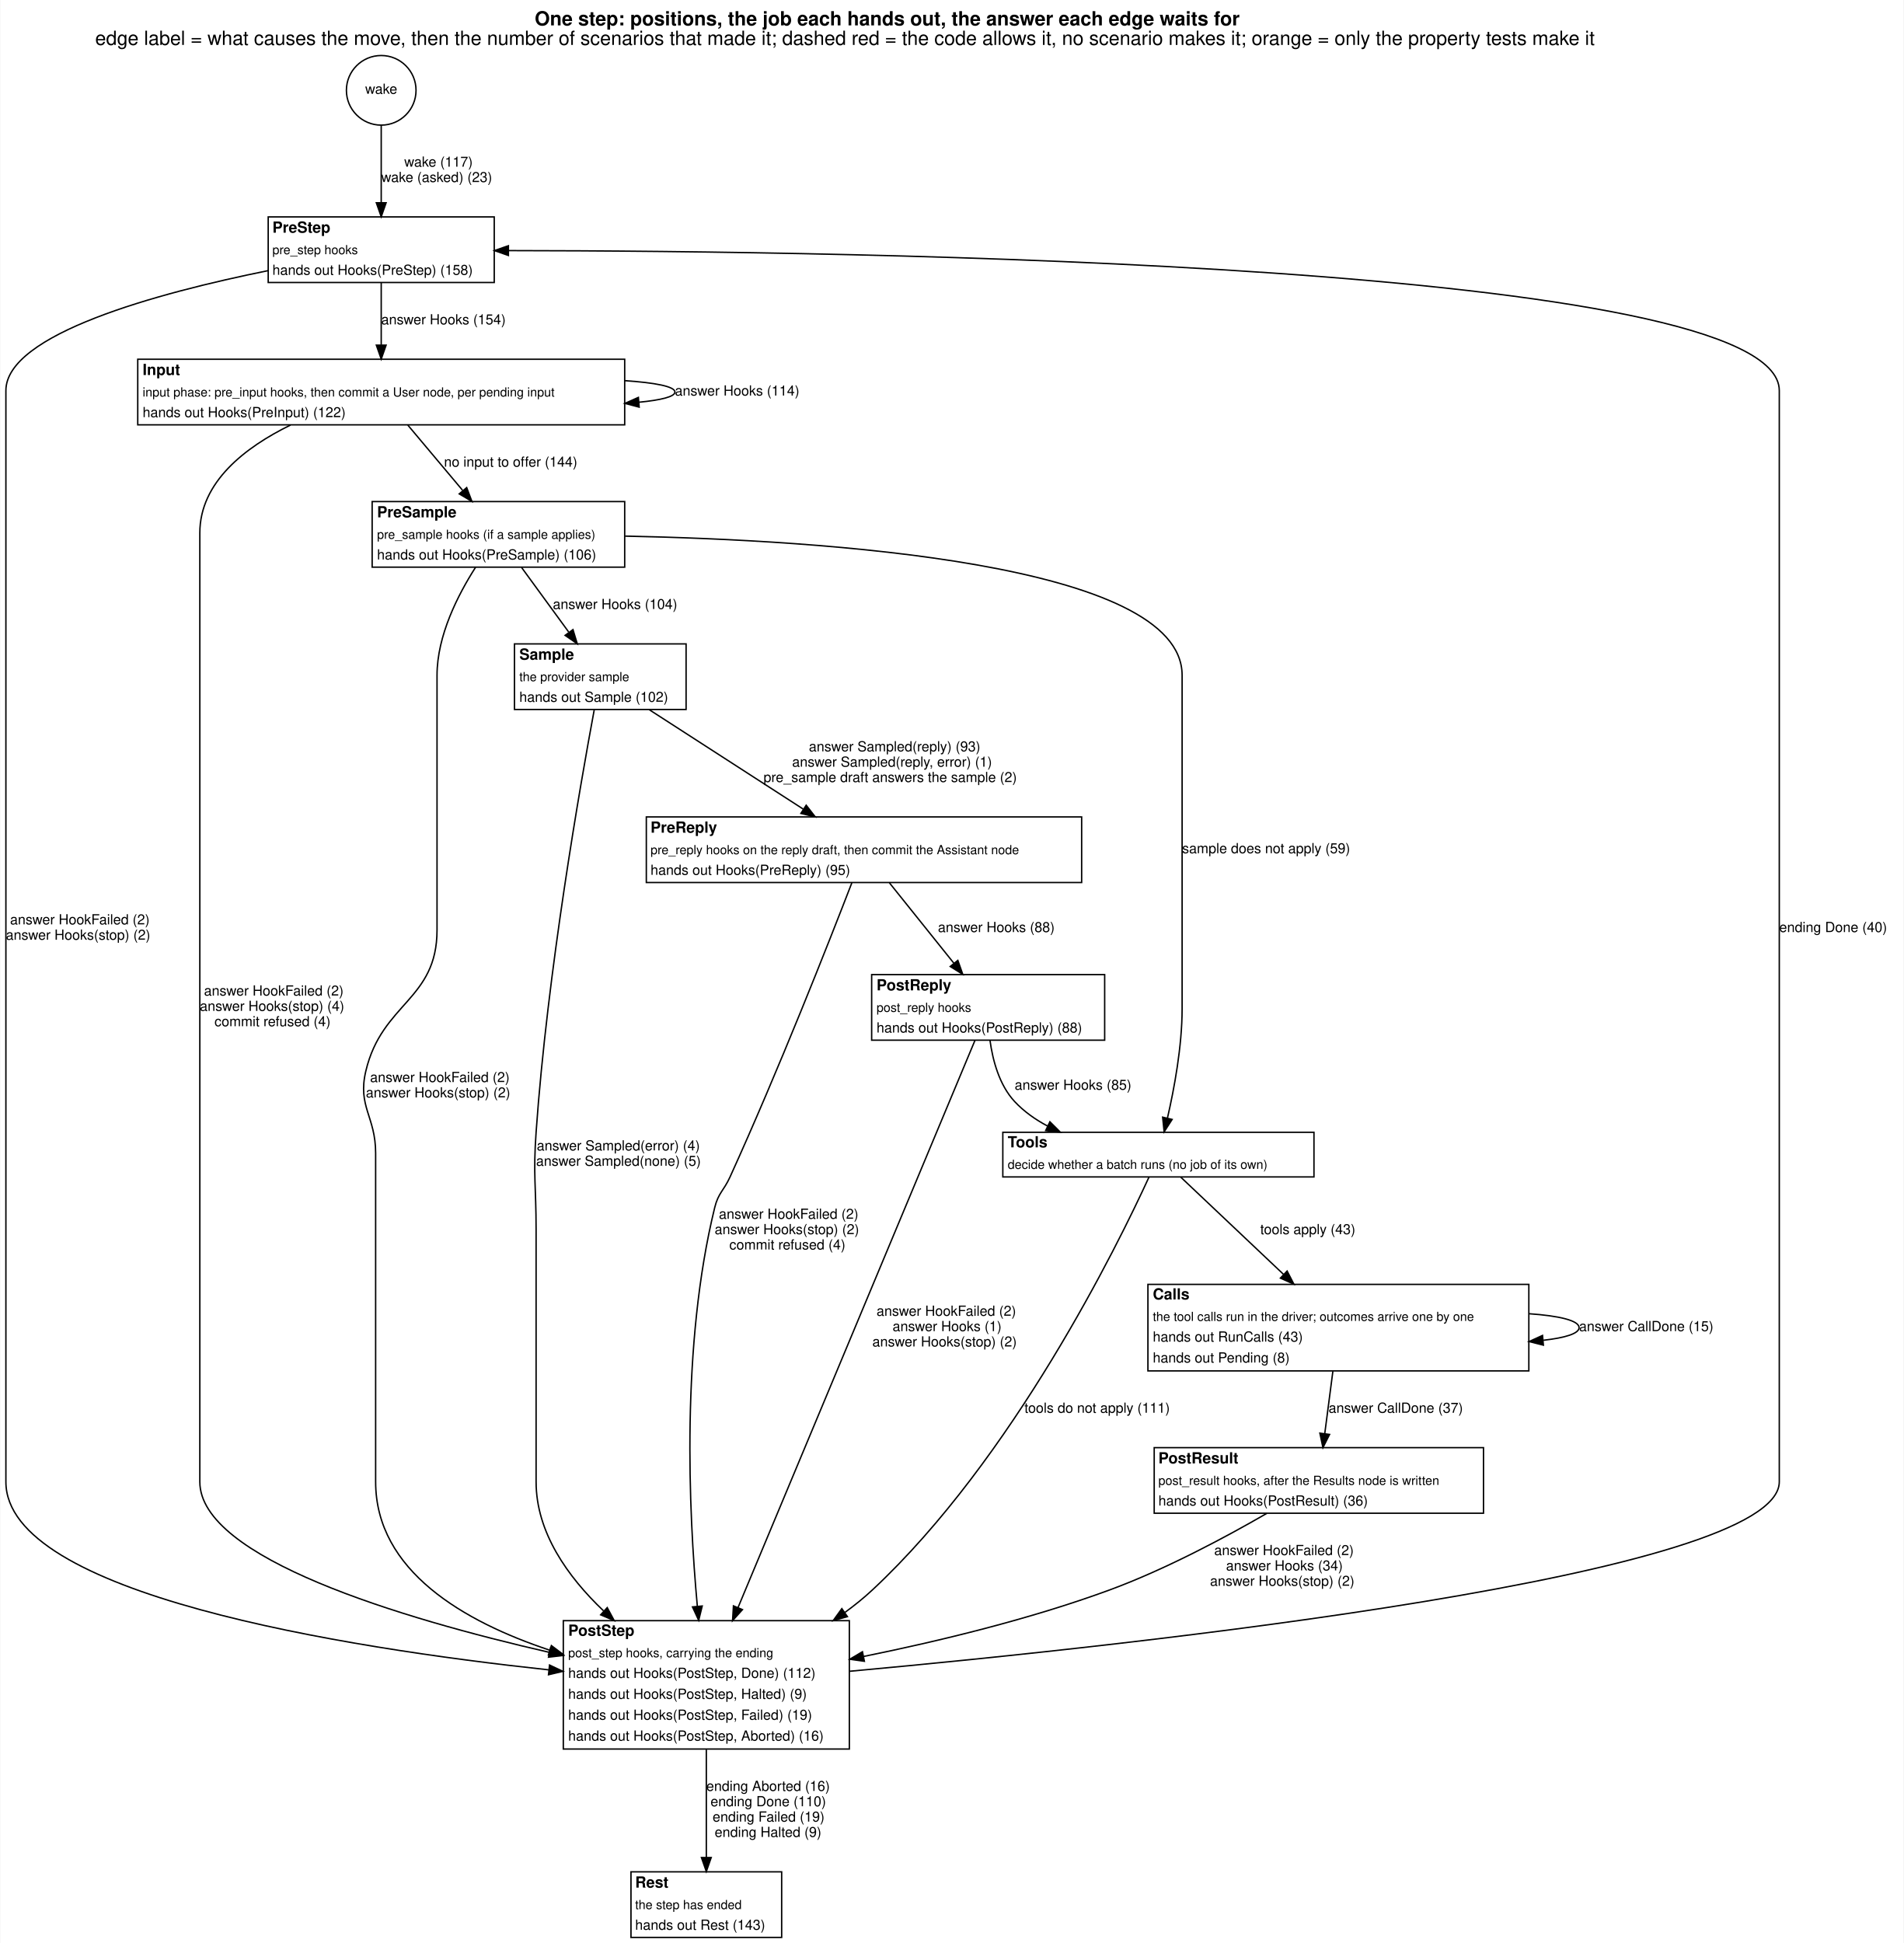
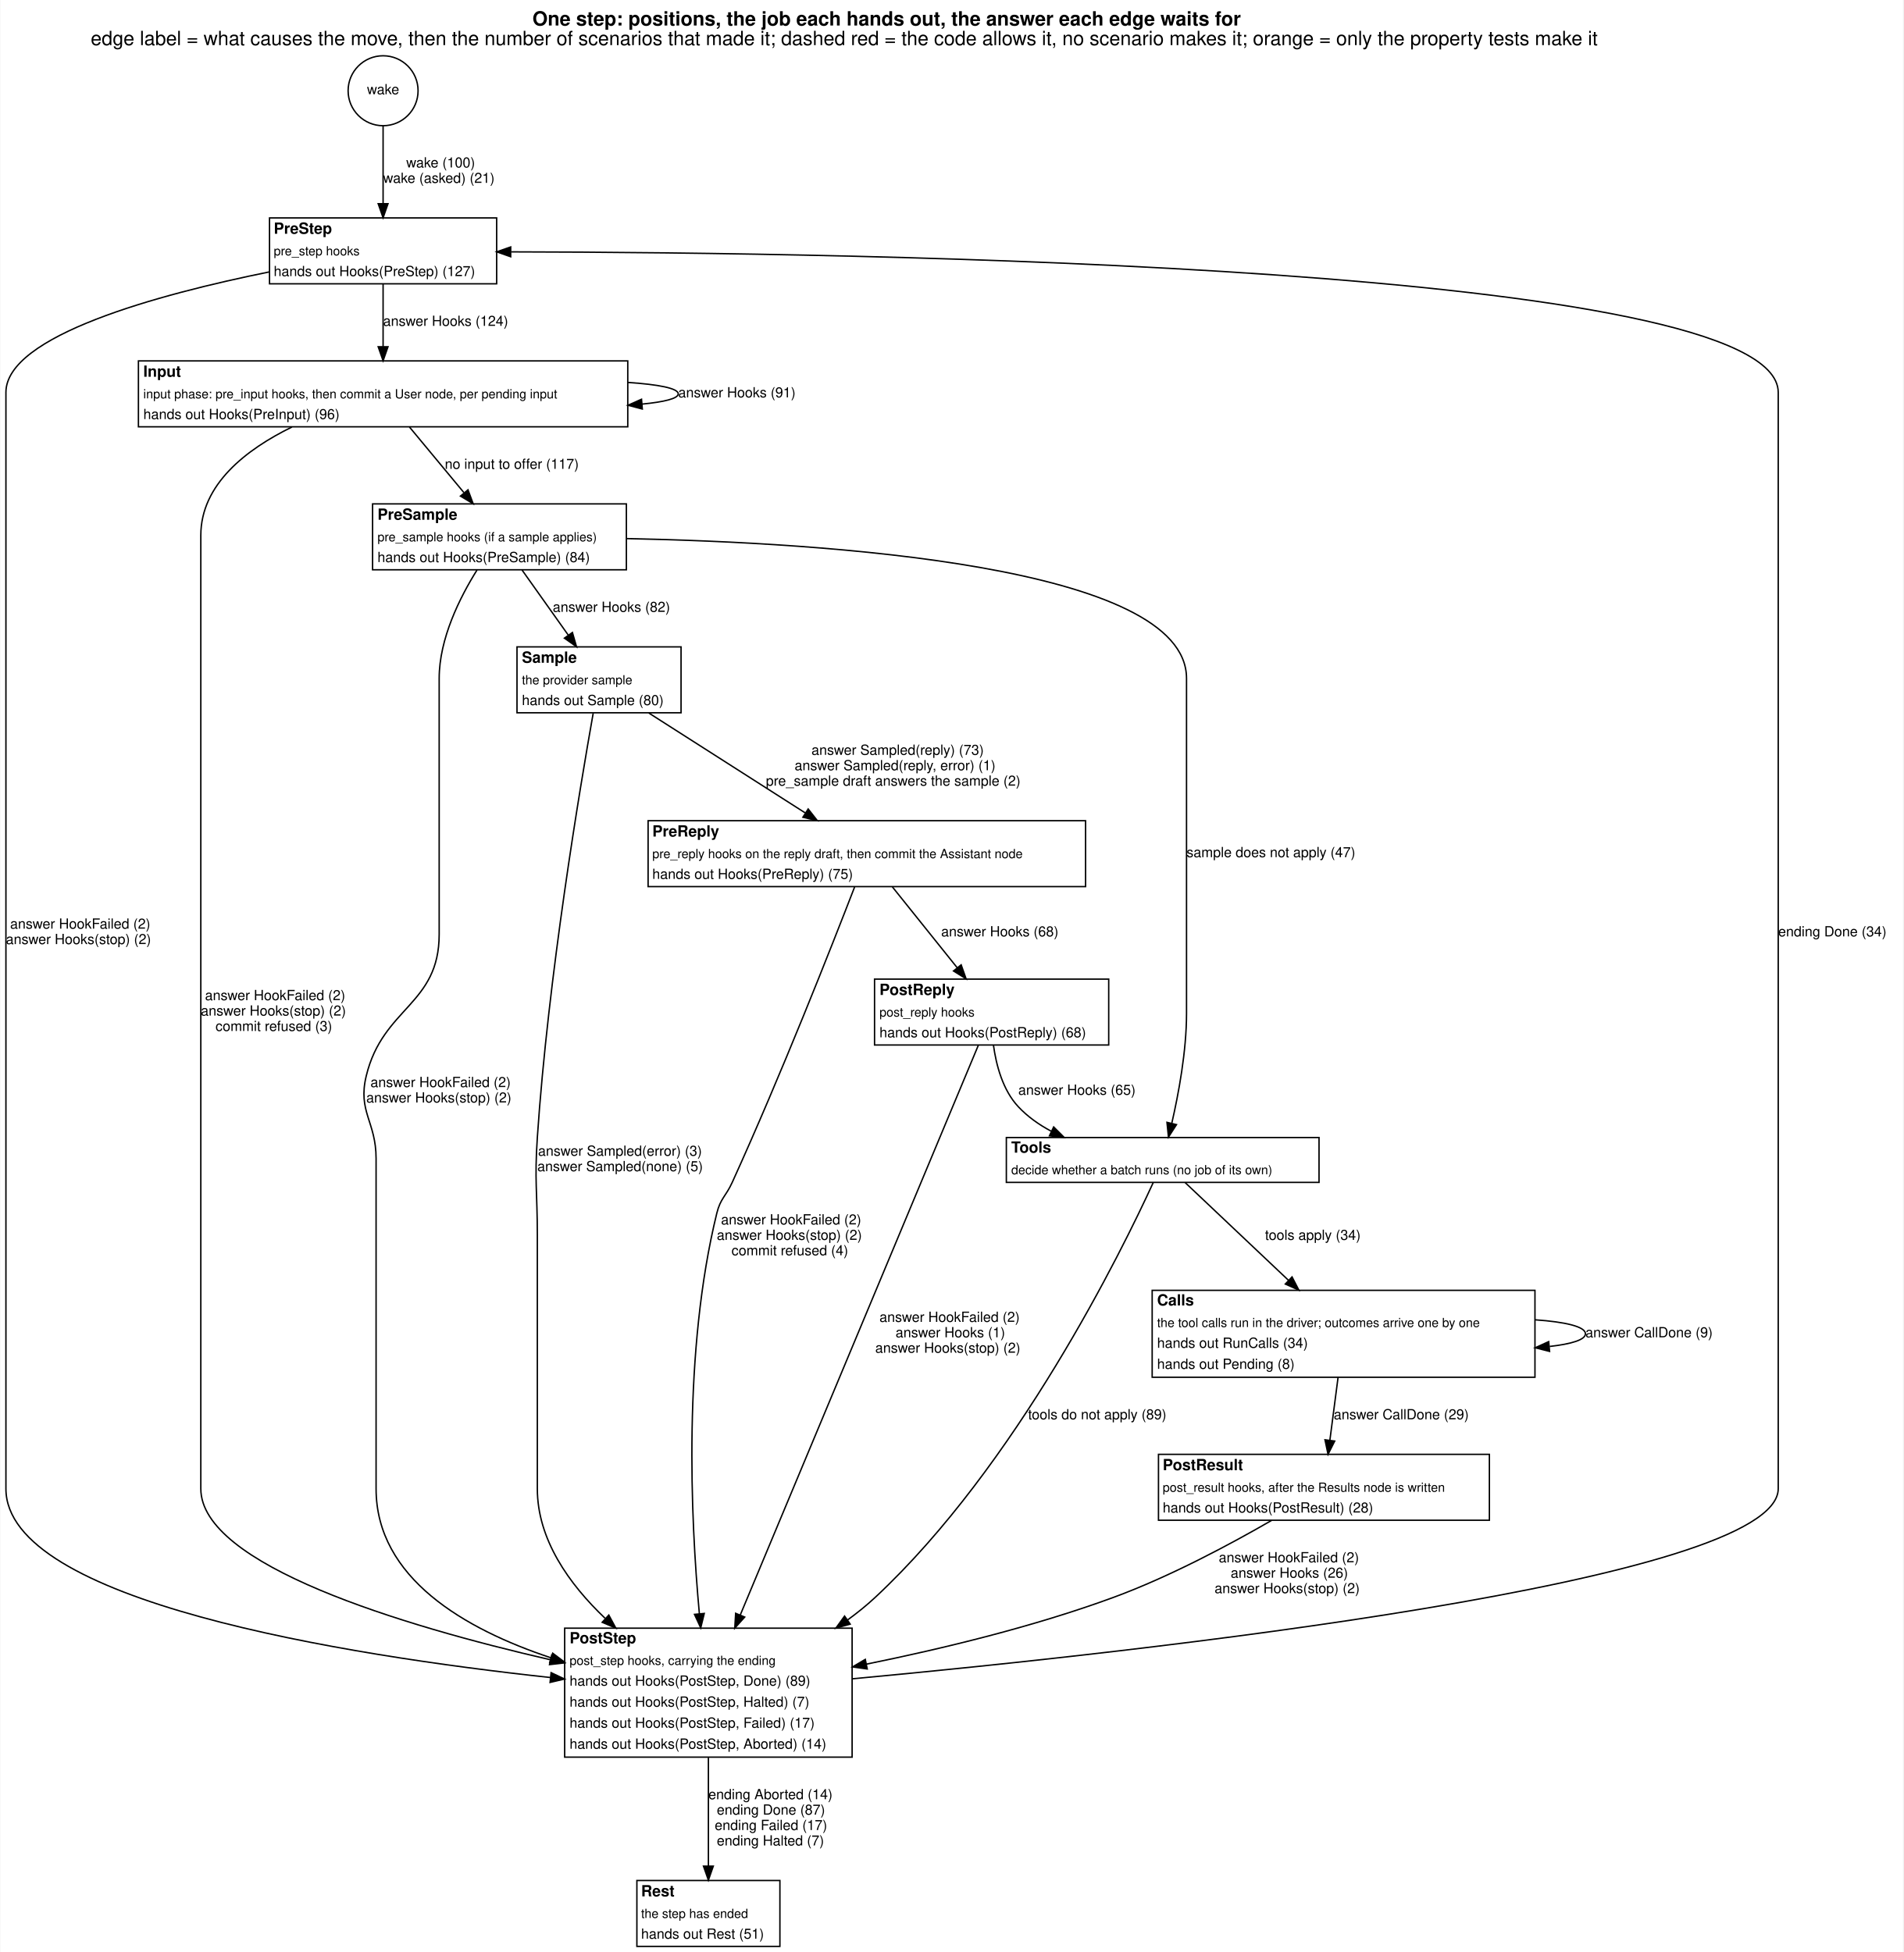
- <svg xmlns="http://www.w3.org/2000/svg" width="1364pt" height="1392pt" viewBox="0.00 0.00 1364.00 1392.45">
+ <svg xmlns="http://www.w3.org/2000/svg" width="1357pt" height="1392pt" viewBox="0.00 0.00 1357.00 1392.45">
  <g id="graph0" class="graph" transform="scale(1 1) rotate(0) translate(4 1388.45)">
-     <polygon fill="white" stroke="transparent" points="-4,4 -4,-1388.45 1360,-1388.45 1360,4 -4,4" />
-     <text text-anchor="start" x="379" y="-1370.25" font-family="Helvetica,sans-Serif" font-weight="bold" font-size="14.00">One step: positions, the job each hands out, the answer each edge waits for</text>
-     <text text-anchor="start" x="64" y="-1356.25" font-family="Helvetica,sans-Serif" font-size="14.00">edge label = what causes the move, then the number of scenarios that made it; dashed red = the code allows it, no scenario makes it; orange = only the property tests make it</text>
+     <polygon fill="white" stroke="transparent" points="-4,4 -4,-1388.45 1353,-1388.45 1353,4 -4,4" />
+     <text text-anchor="start" x="375.5" y="-1370.25" font-family="Helvetica,sans-Serif" font-weight="bold" font-size="14.00">One step: positions, the job each hands out, the answer each edge waits for</text>
+     <text text-anchor="start" x="60.5" y="-1356.25" font-family="Helvetica,sans-Serif" font-size="14.00">edge label = what causes the move, then the number of scenarios that made it; dashed red = the code allows it, no scenario makes it; orange = only the property tests make it</text>
    <g id="node1" class="node">
      <ellipse fill="none" stroke="black" cx="269" cy="-1323.72" rx="24.95" ry="24.95" />
      <text text-anchor="middle" x="269" y="-1321.22" font-family="Helvetica,sans-Serif" font-size="10.00">wake</text>
    </g>
    <g id="node2" class="node">
      <polygon fill="white" stroke="transparent" points="188,-1186 188,-1233 350,-1233 350,-1186 188,-1186" />
      <text text-anchor="start" x="191" y="-1221.7" font-family="Helvetica,sans-Serif" font-weight="bold" font-size="11.00">PreStep</text>
      <text text-anchor="start" x="191" y="-1206.3" font-family="Helvetica,sans-Serif" font-size="9.00">pre_step hooks</text>
-       <text text-anchor="start" x="191" y="-1191.5" font-family="Helvetica,sans-Serif" font-size="10.00">hands out Hooks(PreStep) (158)</text>
+       <text text-anchor="start" x="191" y="-1191.5" font-family="Helvetica,sans-Serif" font-size="10.00">hands out Hooks(PreStep) (127)</text>
      <polygon fill="none" stroke="black" points="188,-1186 188,-1233 350,-1233 350,-1186 188,-1186" />
    </g>
    <g id="edge1" class="edge">
      <path fill="none" stroke="black" d="M269,-1298.92C269,-1282.76 269,-1261.16 269,-1243.36" />
      <polygon fill="black" stroke="black" points="272.5,-1243.12 269,-1233.12 265.5,-1243.12 272.5,-1243.12" />
-       <text text-anchor="start" x="285.5" y="-1269" font-family="Helvetica,sans-Serif" font-size="10.00">wake (117)</text>
-       <text text-anchor="start" x="269" y="-1258" font-family="Helvetica,sans-Serif" font-size="10.00">wake (asked) (23)</text>
+       <text text-anchor="start" x="285.5" y="-1269" font-family="Helvetica,sans-Serif" font-size="10.00">wake (100)</text>
+       <text text-anchor="start" x="269" y="-1258" font-family="Helvetica,sans-Serif" font-size="10.00">wake (asked) (21)</text>
    </g>
    <g id="node3" class="node">
      <polygon fill="white" stroke="transparent" points="94.5,-1084 94.5,-1131 443.5,-1131 443.5,-1084 94.5,-1084" />
      <text text-anchor="start" x="98" y="-1119.7" font-family="Helvetica,sans-Serif" font-weight="bold" font-size="11.00">Input</text>
      <text text-anchor="start" x="98" y="-1104.3" font-family="Helvetica,sans-Serif" font-size="9.00">input phase: pre_input hooks, then commit a User node, per pending input</text>
-       <text text-anchor="start" x="98" y="-1089.5" font-family="Helvetica,sans-Serif" font-size="10.00">hands out Hooks(PreInput) (122)</text>
+       <text text-anchor="start" x="98" y="-1089.5" font-family="Helvetica,sans-Serif" font-size="10.00">hands out Hooks(PreInput) (96)</text>
      <polygon fill="none" stroke="black" points="94.5,-1084 94.5,-1131 443.5,-1131 443.5,-1084 94.5,-1084" />
    </g>
    <g id="edge17" class="edge">
      <path fill="none" stroke="black" d="M269,-1185.81C269,-1172.64 269,-1155.82 269,-1141.24" />
      <polygon fill="black" stroke="black" points="272.5,-1141.1 269,-1131.1 265.5,-1141.1 272.5,-1141.1" />
-       <text text-anchor="start" x="269" y="-1156" font-family="Helvetica,sans-Serif" font-size="10.00">answer Hooks (154)</text>
+       <text text-anchor="start" x="269" y="-1156" font-family="Helvetica,sans-Serif" font-size="10.00">answer Hooks (124)</text>
    </g>
    <g id="node11" class="node">
-       <polygon fill="white" stroke="transparent" points="399.5,-135 399.5,-227 604.5,-227 604.5,-135 399.5,-135" />
-       <text text-anchor="start" x="403" y="-216.2" font-family="Helvetica,sans-Serif" font-weight="bold" font-size="11.00">PostStep</text>
-       <text text-anchor="start" x="403" y="-200.8" font-family="Helvetica,sans-Serif" font-size="9.00">post_step hooks, carrying the ending</text>
-       <text text-anchor="start" x="403" y="-186" font-family="Helvetica,sans-Serif" font-size="10.00">hands out Hooks(PostStep, Done) (112)</text>
-       <text text-anchor="start" x="403" y="-171" font-family="Helvetica,sans-Serif" font-size="10.00">hands out Hooks(PostStep, Halted) (9)</text>
-       <text text-anchor="start" x="403" y="-156" font-family="Helvetica,sans-Serif" font-size="10.00">hands out Hooks(PostStep, Failed) (19)</text>
-       <text text-anchor="start" x="403" y="-141" font-family="Helvetica,sans-Serif" font-size="10.00">hands out Hooks(PostStep, Aborted) (16)</text>
-       <polygon fill="none" stroke="black" points="399.5,-135 399.5,-227 604.5,-227 604.5,-135 399.5,-135" />
+       <polygon fill="white" stroke="transparent" points="398.5,-135 398.5,-227 603.5,-227 603.5,-135 398.5,-135" />
+       <text text-anchor="start" x="402" y="-216.2" font-family="Helvetica,sans-Serif" font-weight="bold" font-size="11.00">PostStep</text>
+       <text text-anchor="start" x="402" y="-200.8" font-family="Helvetica,sans-Serif" font-size="9.00">post_step hooks, carrying the ending</text>
+       <text text-anchor="start" x="402" y="-186" font-family="Helvetica,sans-Serif" font-size="10.00">hands out Hooks(PostStep, Done) (89)</text>
+       <text text-anchor="start" x="402" y="-171" font-family="Helvetica,sans-Serif" font-size="10.00">hands out Hooks(PostStep, Halted) (7)</text>
+       <text text-anchor="start" x="402" y="-156" font-family="Helvetica,sans-Serif" font-size="10.00">hands out Hooks(PostStep, Failed) (17)</text>
+       <text text-anchor="start" x="402" y="-141" font-family="Helvetica,sans-Serif" font-size="10.00">hands out Hooks(PostStep, Aborted) (14)</text>
+       <polygon fill="none" stroke="black" points="398.5,-135 398.5,-227 603.5,-227 603.5,-135 398.5,-135" />
    </g>
    <g id="edge18" class="edge">
-       <path fill="none" stroke="black" d="M187.93,-1194.5C108.72,-1178.45 0,-1149.04 0,-1108.5 0,-1108.5 0,-1108.5 0,-326.5 0,-246.05 241.13,-207.7 389.15,-191.74" />
-       <polygon fill="black" stroke="black" points="389.63,-195.21 399.2,-190.68 388.89,-188.25 389.63,-195.21" />
+       <path fill="none" stroke="black" d="M187.93,-1194.5C108.72,-1178.45 0,-1149.04 0,-1108.5 0,-1108.5 0,-1108.5 0,-326.5 0,-246.19 240.65,-207.79 388.37,-191.79" />
+       <polygon fill="black" stroke="black" points="388.83,-195.26 398.41,-190.72 388.09,-188.3 388.83,-195.26" />
      <text text-anchor="start" x="3" y="-726" font-family="Helvetica,sans-Serif" font-size="10.00">answer HookFailed (2)</text>
      <text text-anchor="start" x="0" y="-715" font-family="Helvetica,sans-Serif" font-size="10.00">answer Hooks(stop) (2)</text>
    </g>
    <g id="edge4" class="edge">
      <path fill="none" stroke="black" d="M443.62,-1115.64C465.28,-1114.19 479.5,-1111.48 479.5,-1107.5 479.5,-1104.17 469.56,-1101.73 453.65,-1100.18" />
      <polygon fill="black" stroke="black" points="453.87,-1096.68 443.62,-1099.36 453.31,-1103.66 453.87,-1096.68" />
-       <text text-anchor="start" x="479.5" y="-1105" font-family="Helvetica,sans-Serif" font-size="10.00">answer Hooks (114)</text>
+       <text text-anchor="start" x="479.5" y="-1105" font-family="Helvetica,sans-Serif" font-size="10.00">answer Hooks (91)</text>
    </g>
    <g id="node4" class="node">
-       <polygon fill="white" stroke="transparent" points="262.5,-982 262.5,-1029 443.5,-1029 443.5,-982 262.5,-982" />
-       <text text-anchor="start" x="266" y="-1017.7" font-family="Helvetica,sans-Serif" font-weight="bold" font-size="11.00">PreSample</text>
-       <text text-anchor="start" x="266" y="-1002.3" font-family="Helvetica,sans-Serif" font-size="9.00">pre_sample hooks (if a sample applies)</text>
-       <text text-anchor="start" x="266" y="-987.5" font-family="Helvetica,sans-Serif" font-size="10.00">hands out Hooks(PreSample) (106)</text>
-       <polygon fill="none" stroke="black" points="262.5,-982 262.5,-1029 443.5,-1029 443.5,-982 262.5,-982" />
+       <polygon fill="white" stroke="transparent" points="261.5,-982 261.5,-1029 442.5,-1029 442.5,-982 261.5,-982" />
+       <text text-anchor="start" x="265" y="-1017.7" font-family="Helvetica,sans-Serif" font-weight="bold" font-size="11.00">PreSample</text>
+       <text text-anchor="start" x="265" y="-1002.3" font-family="Helvetica,sans-Serif" font-size="9.00">pre_sample hooks (if a sample applies)</text>
+       <text text-anchor="start" x="265" y="-987.5" font-family="Helvetica,sans-Serif" font-size="10.00">hands out Hooks(PreSample) (84)</text>
+       <polygon fill="none" stroke="black" points="261.5,-982 261.5,-1029 442.5,-1029 442.5,-982 261.5,-982" />
    </g>
    <g id="edge6" class="edge">
-       <path fill="none" stroke="black" d="M288.06,-1083.81C299.66,-1070 314.63,-1052.18 327.27,-1037.13" />
-       <polygon fill="black" stroke="black" points="330.26,-1039.01 334.01,-1029.1 324.9,-1034.51 330.26,-1039.01" />
-       <text text-anchor="start" x="314" y="-1054" font-family="Helvetica,sans-Serif" font-size="10.00">no input to offer (144)</text>
+       <path fill="none" stroke="black" d="M287.83,-1083.81C299.3,-1070 314.08,-1052.18 326.57,-1037.13" />
+       <polygon fill="black" stroke="black" points="329.55,-1039.03 333.24,-1029.1 324.16,-1034.56 329.55,-1039.03" />
+       <text text-anchor="start" x="313" y="-1054" font-family="Helvetica,sans-Serif" font-size="10.00">no input to offer (117)</text>
    </g>
    <g id="edge5" class="edge">
-       <path fill="none" stroke="black" d="M204,-1083.84C171.5,-1067.95 139,-1042.95 139,-1006.5 139,-1006.5 139,-1006.5 139,-326.5 139,-271.82 282.96,-228.7 389.57,-204.27" />
-       <polygon fill="black" stroke="black" points="390.45,-207.66 399.43,-202.04 388.91,-200.83 390.45,-207.66" />
+       <path fill="none" stroke="black" d="M204,-1083.84C171.5,-1067.95 139,-1042.95 139,-1006.5 139,-1006.5 139,-1006.5 139,-326.5 139,-272.03 282.13,-228.93 388.39,-204.44" />
+       <polygon fill="black" stroke="black" points="389.26,-207.83 398.23,-202.2 387.71,-201 389.26,-207.83" />
      <text text-anchor="start" x="142" y="-675" font-family="Helvetica,sans-Serif" font-size="10.00">answer HookFailed (2)</text>
-       <text text-anchor="start" x="139" y="-664" font-family="Helvetica,sans-Serif" font-size="10.00">answer Hooks(stop) (4)</text>
-       <text text-anchor="start" x="149.5" y="-653" font-family="Helvetica,sans-Serif" font-size="10.00">commit refused (4)</text>
+       <text text-anchor="start" x="139" y="-664" font-family="Helvetica,sans-Serif" font-size="10.00">answer Hooks(stop) (2)</text>
+       <text text-anchor="start" x="149.5" y="-653" font-family="Helvetica,sans-Serif" font-size="10.00">commit refused (3)</text>
    </g>
    <g id="node5" class="node">
-       <polygon fill="white" stroke="transparent" points="364.5,-880 364.5,-927 487.5,-927 487.5,-880 364.5,-880" />
+       <polygon fill="white" stroke="transparent" points="364.5,-880 364.5,-927 481.5,-927 481.5,-880 364.5,-880" />
      <text text-anchor="start" x="368" y="-915.7" font-family="Helvetica,sans-Serif" font-weight="bold" font-size="11.00">Sample</text>
      <text text-anchor="start" x="368" y="-900.3" font-family="Helvetica,sans-Serif" font-size="9.00">the provider sample</text>
-       <text text-anchor="start" x="368" y="-885.5" font-family="Helvetica,sans-Serif" font-size="10.00">hands out Sample (102)</text>
-       <polygon fill="none" stroke="black" points="364.5,-880 364.5,-927 487.5,-927 487.5,-880 364.5,-880" />
+       <text text-anchor="start" x="368" y="-885.5" font-family="Helvetica,sans-Serif" font-size="10.00">hands out Sample (80)</text>
+       <polygon fill="none" stroke="black" points="364.5,-880 364.5,-927 481.5,-927 481.5,-880 364.5,-880" />
    </g>
    <g id="edge15" class="edge">
-       <path fill="none" stroke="black" d="M369.56,-981.81C379.55,-968.13 392.41,-950.51 403.33,-935.55" />
-       <polygon fill="black" stroke="black" points="406.43,-937.24 409.5,-927.1 400.78,-933.11 406.43,-937.24" />
-       <text text-anchor="start" x="392" y="-952" font-family="Helvetica,sans-Serif" font-size="10.00">answer Hooks (104)</text>
+       <path fill="none" stroke="black" d="M368.11,-981.81C377.82,-968.13 390.33,-950.51 400.95,-935.55" />
+       <polygon fill="black" stroke="black" points="404.02,-937.28 406.95,-927.1 398.31,-933.23 404.02,-937.28" />
+       <text text-anchor="start" x="390" y="-952" font-family="Helvetica,sans-Serif" font-size="10.00">answer Hooks (82)</text>
    </g>
    <g id="node8" class="node">
-       <polygon fill="white" stroke="transparent" points="714.5,-545 714.5,-577 937.5,-577 937.5,-545 714.5,-545" />
-       <text text-anchor="start" x="718" y="-566.2" font-family="Helvetica,sans-Serif" font-weight="bold" font-size="11.00">Tools</text>
-       <text text-anchor="start" x="718" y="-550.8" font-family="Helvetica,sans-Serif" font-size="9.00">decide whether a batch runs (no job of its own)</text>
-       <polygon fill="none" stroke="black" points="714.5,-545 714.5,-577 937.5,-577 937.5,-545 714.5,-545" />
+       <polygon fill="white" stroke="transparent" points="713.5,-545 713.5,-577 936.5,-577 936.5,-545 713.5,-545" />
+       <text text-anchor="start" x="717" y="-566.2" font-family="Helvetica,sans-Serif" font-weight="bold" font-size="11.00">Tools</text>
+       <text text-anchor="start" x="717" y="-550.8" font-family="Helvetica,sans-Serif" font-size="9.00">decide whether a batch runs (no job of its own)</text>
+       <polygon fill="none" stroke="black" points="713.5,-545 713.5,-577 936.5,-577 936.5,-545 713.5,-545" />
    </g>
    <g id="edge16" class="edge">
-       <path fill="none" stroke="black" d="M443.73,-1004.25C585.37,-1001.38 843,-985.08 843,-904.5 843,-904.5 843,-904.5 843,-665.5 843,-638.52 837.3,-608.1 832.51,-587.26" />
-       <polygon fill="black" stroke="black" points="835.85,-586.21 830.12,-577.3 829.05,-587.84 835.85,-586.21" />
-       <text text-anchor="start" x="843" y="-777" font-family="Helvetica,sans-Serif" font-size="10.00">sample does not apply (59)</text>
+       <path fill="none" stroke="black" d="M442.73,-1004.25C584.37,-1001.38 842,-985.08 842,-904.5 842,-904.5 842,-904.5 842,-665.5 842,-638.52 836.3,-608.1 831.51,-587.26" />
+       <polygon fill="black" stroke="black" points="834.85,-586.21 829.12,-577.3 828.05,-587.84 834.85,-586.21" />
+       <text text-anchor="start" x="842" y="-777" font-family="Helvetica,sans-Serif" font-size="10.00">sample does not apply (47)</text>
    </g>
    <g id="edge14" class="edge">
-       <path fill="none" stroke="black" d="M336.62,-981.9C324.11,-962.39 309,-932.95 309,-904.5 309,-904.5 309,-904.5 309,-722 309,-671.71 269.65,-669.92 258,-621 251.88,-595.31 265,-588.41 265,-562 265,-562 265,-562 265,-326.5 265,-262.69 328.41,-226.23 389.63,-205.9" />
-       <polygon fill="black" stroke="black" points="390.96,-209.15 399.43,-202.77 388.84,-202.48 390.96,-209.15" />
-       <text text-anchor="start" x="261" y="-613" font-family="Helvetica,sans-Serif" font-size="10.00">answer HookFailed (2)</text>
-       <text text-anchor="start" x="258" y="-602" font-family="Helvetica,sans-Serif" font-size="10.00">answer Hooks(stop) (2)</text>
+       <path fill="none" stroke="black" d="M335.99,-981.84C323.76,-962.31 309,-932.85 309,-904.5 309,-904.5 309,-904.5 309,-722 309,-671.51 268.89,-670.07 257,-621 250.78,-595.34 264,-588.41 264,-562 264,-562 264,-562 264,-326.5 264,-262.69 327.41,-226.23 388.63,-205.9" />
+       <polygon fill="black" stroke="black" points="389.96,-209.15 398.43,-202.77 387.84,-202.48 389.96,-209.15" />
+       <text text-anchor="start" x="260" y="-613" font-family="Helvetica,sans-Serif" font-size="10.00">answer HookFailed (2)</text>
+       <text text-anchor="start" x="257" y="-602" font-family="Helvetica,sans-Serif" font-size="10.00">answer Hooks(stop) (2)</text>
    </g>
    <g id="node6" class="node">
-       <polygon fill="white" stroke="transparent" points="459,-756 459,-803 771,-803 771,-756 459,-756" />
-       <text text-anchor="start" x="462" y="-791.7" font-family="Helvetica,sans-Serif" font-weight="bold" font-size="11.00">PreReply</text>
-       <text text-anchor="start" x="462" y="-776.3" font-family="Helvetica,sans-Serif" font-size="9.00">pre_reply hooks on the reply draft, then commit the Assistant node</text>
-       <text text-anchor="start" x="462" y="-761.5" font-family="Helvetica,sans-Serif" font-size="10.00">hands out Hooks(PreReply) (95)</text>
-       <polygon fill="none" stroke="black" points="459,-756 459,-803 771,-803 771,-756 459,-756" />
+       <polygon fill="white" stroke="transparent" points="458,-756 458,-803 770,-803 770,-756 458,-756" />
+       <text text-anchor="start" x="461" y="-791.7" font-family="Helvetica,sans-Serif" font-weight="bold" font-size="11.00">PreReply</text>
+       <text text-anchor="start" x="461" y="-776.3" font-family="Helvetica,sans-Serif" font-size="9.00">pre_reply hooks on the reply draft, then commit the Assistant node</text>
+       <text text-anchor="start" x="461" y="-761.5" font-family="Helvetica,sans-Serif" font-size="10.00">hands out Hooks(PreReply) (75)</text>
+       <polygon fill="none" stroke="black" points="458,-756 458,-803 770,-803 770,-756 458,-756" />
    </g>
    <g id="edge20" class="edge">
-       <path fill="none" stroke="black" d="M461.11,-879.84C492.27,-859.72 537.92,-830.25 571.41,-808.64" />
-       <polygon fill="black" stroke="black" points="573.58,-811.4 580.08,-803.04 569.78,-805.52 573.58,-811.4" />
-       <text text-anchor="start" x="575.5" y="-850" font-family="Helvetica,sans-Serif" font-size="10.00">answer Sampled(reply) (93)</text>
-       <text text-anchor="start" x="563.5" y="-839" font-family="Helvetica,sans-Serif" font-size="10.00">answer Sampled(reply, error) (1)</text>
-       <text text-anchor="start" x="543" y="-828" font-family="Helvetica,sans-Serif" font-size="10.00">pre_sample draft answers the sample (2)</text>
+       <path fill="none" stroke="black" d="M458.48,-879.84C489.97,-859.72 536.11,-830.25 569.95,-808.64" />
+       <polygon fill="black" stroke="black" points="572.17,-811.37 578.71,-803.04 568.4,-805.47 572.17,-811.37" />
+       <text text-anchor="start" x="574.5" y="-850" font-family="Helvetica,sans-Serif" font-size="10.00">answer Sampled(reply) (73)</text>
+       <text text-anchor="start" x="562.5" y="-839" font-family="Helvetica,sans-Serif" font-size="10.00">answer Sampled(reply, error) (1)</text>
+       <text text-anchor="start" x="542" y="-828" font-family="Helvetica,sans-Serif" font-size="10.00">pre_sample draft answers the sample (2)</text>
    </g>
    <g id="edge19" class="edge">
-       <path fill="none" stroke="black" d="M421.66,-879.73C411.81,-826.83 388.05,-691.43 380,-577 377.83,-546.19 380,-538.39 380,-507.5 380,-507.5 380,-507.5 380,-326.5 380,-290.34 402.58,-258.55 428.31,-234.06" />
-       <polygon fill="black" stroke="black" points="430.98,-236.36 436,-227.03 426.26,-231.19 430.98,-236.36" />
-       <text text-anchor="start" x="380.5" y="-564" font-family="Helvetica,sans-Serif" font-size="10.00">answer Sampled(error) (4)</text>
-       <text text-anchor="start" x="380" y="-553" font-family="Helvetica,sans-Serif" font-size="10.00">answer Sampled(none) (5)</text>
+       <path fill="none" stroke="black" d="M418.85,-879.72C409.43,-826.8 386.69,-691.36 379,-577 376.93,-546.18 379,-538.39 379,-507.5 379,-507.5 379,-507.5 379,-326.5 379,-290.34 401.58,-258.55 427.31,-234.06" />
+       <polygon fill="black" stroke="black" points="429.98,-236.36 435,-227.03 425.26,-231.19 429.98,-236.36" />
+       <text text-anchor="start" x="379.5" y="-564" font-family="Helvetica,sans-Serif" font-size="10.00">answer Sampled(error) (3)</text>
+       <text text-anchor="start" x="379" y="-553" font-family="Helvetica,sans-Serif" font-size="10.00">answer Sampled(none) (5)</text>
    </g>
    <g id="node7" class="node">
-       <polygon fill="white" stroke="transparent" points="620.5,-643 620.5,-690 787.5,-690 787.5,-643 620.5,-643" />
-       <text text-anchor="start" x="624" y="-678.7" font-family="Helvetica,sans-Serif" font-weight="bold" font-size="11.00">PostReply</text>
-       <text text-anchor="start" x="624" y="-663.3" font-family="Helvetica,sans-Serif" font-size="9.00">post_reply hooks</text>
-       <text text-anchor="start" x="624" y="-648.5" font-family="Helvetica,sans-Serif" font-size="10.00">hands out Hooks(PostReply) (88)</text>
-       <polygon fill="none" stroke="black" points="620.5,-643 620.5,-690 787.5,-690 787.5,-643 620.5,-643" />
+       <polygon fill="white" stroke="transparent" points="619.5,-643 619.5,-690 786.5,-690 786.5,-643 619.5,-643" />
+       <text text-anchor="start" x="623" y="-678.7" font-family="Helvetica,sans-Serif" font-weight="bold" font-size="11.00">PostReply</text>
+       <text text-anchor="start" x="623" y="-663.3" font-family="Helvetica,sans-Serif" font-size="9.00">post_reply hooks</text>
+       <text text-anchor="start" x="623" y="-648.5" font-family="Helvetica,sans-Serif" font-size="10.00">hands out Hooks(PostReply) (68)</text>
+       <polygon fill="none" stroke="black" points="619.5,-643 619.5,-690 786.5,-690 786.5,-643 619.5,-643" />
    </g>
    <g id="edge12" class="edge">
-       <path fill="none" stroke="black" d="M633.23,-755.77C646.54,-739.16 664.75,-716.45 679.37,-698.22" />
-       <polygon fill="black" stroke="black" points="682.27,-700.19 685.8,-690.2 676.81,-695.81 682.27,-700.19" />
-       <text text-anchor="start" x="668" y="-720.5" font-family="Helvetica,sans-Serif" font-size="10.00">answer Hooks (88)</text>
+       <path fill="none" stroke="black" d="M632.23,-755.77C645.54,-739.16 663.75,-716.45 678.37,-698.22" />
+       <polygon fill="black" stroke="black" points="681.27,-700.19 684.8,-690.2 675.81,-695.81 681.27,-700.19" />
+       <text text-anchor="start" x="667" y="-720.5" font-family="Helvetica,sans-Serif" font-size="10.00">answer Hooks (68)</text>
    </g>
    <g id="edge13" class="edge">
-       <path fill="none" stroke="black" d="M606.28,-755.72C590.04,-713.68 553.66,-621.2 519,-545 514.47,-535.05 510.61,-533.62 508,-523 483.88,-424.68 489.3,-305.59 495.56,-237.33" />
-       <polygon fill="black" stroke="black" points="499.06,-237.51 496.53,-227.22 492.09,-236.85 499.06,-237.51" />
-       <text text-anchor="start" x="511" y="-515" font-family="Helvetica,sans-Serif" font-size="10.00">answer HookFailed (2)</text>
-       <text text-anchor="start" x="508" y="-504" font-family="Helvetica,sans-Serif" font-size="10.00">answer Hooks(stop) (2)</text>
-       <text text-anchor="start" x="518.5" y="-493" font-family="Helvetica,sans-Serif" font-size="10.00">commit refused (4)</text>
+       <path fill="none" stroke="black" d="M605.28,-755.72C589.04,-713.68 552.66,-621.2 518,-545 513.47,-535.05 509.61,-533.62 507,-523 482.88,-424.68 488.3,-305.59 494.56,-237.33" />
+       <polygon fill="black" stroke="black" points="498.06,-237.51 495.53,-227.22 491.09,-236.85 498.06,-237.51" />
+       <text text-anchor="start" x="510" y="-515" font-family="Helvetica,sans-Serif" font-size="10.00">answer HookFailed (2)</text>
+       <text text-anchor="start" x="507" y="-504" font-family="Helvetica,sans-Serif" font-size="10.00">answer Hooks(stop) (2)</text>
+       <text text-anchor="start" x="517.5" y="-493" font-family="Helvetica,sans-Serif" font-size="10.00">commit refused (4)</text>
    </g>
    <g id="edge8" class="edge">
-       <path fill="none" stroke="black" d="M705.3,-642.91C707.25,-628.68 711.93,-610.84 723,-599 729.65,-591.89 737.76,-586.15 746.48,-581.51" />
-       <polygon fill="black" stroke="black" points="748.25,-584.54 755.75,-577.06 745.22,-578.23 748.25,-584.54" />
-       <text text-anchor="start" x="723" y="-607.5" font-family="Helvetica,sans-Serif" font-size="10.00">answer Hooks (85)</text>
+       <path fill="none" stroke="black" d="M704.3,-642.91C706.25,-628.68 710.93,-610.84 722,-599 728.65,-591.89 736.76,-586.15 745.48,-581.51" />
+       <polygon fill="black" stroke="black" points="747.25,-584.54 754.75,-577.06 744.22,-578.23 747.25,-584.54" />
+       <text text-anchor="start" x="722" y="-607.5" font-family="Helvetica,sans-Serif" font-size="10.00">answer Hooks (65)</text>
    </g>
    <g id="edge7" class="edge">
-       <path fill="none" stroke="black" d="M694.53,-642.83C664.2,-570.23 568.88,-342.09 524.79,-236.55" />
-       <polygon fill="black" stroke="black" points="527.9,-234.91 520.81,-227.03 521.44,-237.61 527.9,-234.91" />
-       <text text-anchor="start" x="624" y="-445.5" font-family="Helvetica,sans-Serif" font-size="10.00">answer HookFailed (2)</text>
-       <text text-anchor="start" x="635.5" y="-434.5" font-family="Helvetica,sans-Serif" font-size="10.00">answer Hooks (1)</text>
-       <text text-anchor="start" x="621" y="-423.5" font-family="Helvetica,sans-Serif" font-size="10.00">answer Hooks(stop) (2)</text>
+       <path fill="none" stroke="black" d="M693.53,-642.83C663.2,-570.23 567.88,-342.09 523.79,-236.55" />
+       <polygon fill="black" stroke="black" points="526.9,-234.91 519.81,-227.03 520.44,-237.61 526.9,-234.91" />
+       <text text-anchor="start" x="623" y="-445.5" font-family="Helvetica,sans-Serif" font-size="10.00">answer HookFailed (2)</text>
+       <text text-anchor="start" x="634.5" y="-434.5" font-family="Helvetica,sans-Serif" font-size="10.00">answer Hooks (1)</text>
+       <text text-anchor="start" x="620" y="-423.5" font-family="Helvetica,sans-Serif" font-size="10.00">answer Hooks(stop) (2)</text>
    </g>
    <g id="node9" class="node">
-       <polygon fill="white" stroke="transparent" points="818.5,-406 818.5,-468 1091.5,-468 1091.5,-406 818.5,-406" />
-       <text text-anchor="start" x="822" y="-457.2" font-family="Helvetica,sans-Serif" font-weight="bold" font-size="11.00">Calls</text>
-       <text text-anchor="start" x="822" y="-441.8" font-family="Helvetica,sans-Serif" font-size="9.00">the tool calls run in the driver; outcomes arrive one by one</text>
-       <text text-anchor="start" x="822" y="-427" font-family="Helvetica,sans-Serif" font-size="10.00">hands out RunCalls (43)</text>
-       <text text-anchor="start" x="822" y="-412" font-family="Helvetica,sans-Serif" font-size="10.00">hands out Pending (8)</text>
-       <polygon fill="none" stroke="black" points="818.5,-406 818.5,-468 1091.5,-468 1091.5,-406 818.5,-406" />
+       <polygon fill="white" stroke="transparent" points="817.5,-406 817.5,-468 1090.5,-468 1090.5,-406 817.5,-406" />
+       <text text-anchor="start" x="821" y="-457.2" font-family="Helvetica,sans-Serif" font-weight="bold" font-size="11.00">Calls</text>
+       <text text-anchor="start" x="821" y="-441.8" font-family="Helvetica,sans-Serif" font-size="9.00">the tool calls run in the driver; outcomes arrive one by one</text>
+       <text text-anchor="start" x="821" y="-427" font-family="Helvetica,sans-Serif" font-size="10.00">hands out RunCalls (34)</text>
+       <text text-anchor="start" x="821" y="-412" font-family="Helvetica,sans-Serif" font-size="10.00">hands out Pending (8)</text>
+       <polygon fill="none" stroke="black" points="817.5,-406 817.5,-468 1090.5,-468 1090.5,-406 817.5,-406" />
    </g>
    <g id="edge21" class="edge">
-       <path fill="none" stroke="black" d="M842.08,-544.8C860.38,-527.49 890.94,-498.59 915.65,-475.21" />
-       <polygon fill="black" stroke="black" points="918.26,-477.57 923.12,-468.15 913.45,-472.48 918.26,-477.57" />
-       <text text-anchor="start" x="899" y="-504" font-family="Helvetica,sans-Serif" font-size="10.00">tools apply (43)</text>
+       <path fill="none" stroke="black" d="M841.08,-544.8C859.38,-527.49 889.94,-498.59 914.65,-475.21" />
+       <polygon fill="black" stroke="black" points="917.26,-477.57 922.12,-468.15 912.45,-472.48 917.26,-477.57" />
+       <text text-anchor="start" x="898" y="-504" font-family="Helvetica,sans-Serif" font-size="10.00">tools apply (34)</text>
    </g>
    <g id="edge22" class="edge">
-       <path fill="none" stroke="black" d="M819.28,-544.92C797.11,-496.57 721.98,-343.15 621,-249 614.89,-243.31 608.21,-237.91 601.24,-232.84" />
-       <polygon fill="black" stroke="black" points="603.13,-229.89 592.92,-227.04 599.12,-235.63 603.13,-229.89" />
-       <text text-anchor="start" x="730" y="-376" font-family="Helvetica,sans-Serif" font-size="10.00">tools do not apply (111)</text>
+       <path fill="none" stroke="black" d="M818.28,-544.92C796.11,-496.57 720.98,-343.15 620,-249 613.89,-243.31 607.21,-237.91 600.24,-232.84" />
+       <polygon fill="black" stroke="black" points="602.13,-229.89 591.92,-227.04 598.12,-235.63 602.13,-229.89" />
+       <text text-anchor="start" x="729" y="-376" font-family="Helvetica,sans-Serif" font-size="10.00">tools do not apply (89)</text>
    </g>
    <g id="edge2" class="edge">
-       <path fill="none" stroke="black" d="M1091.65,-446.97C1112.97,-445.48 1127.5,-442.15 1127.5,-437 1127.5,-432.73 1117.53,-429.72 1102,-427.96" />
-       <polygon fill="black" stroke="black" points="1101.93,-424.44 1091.65,-427.03 1101.3,-431.42 1101.93,-424.44" />
-       <text text-anchor="start" x="1127.5" y="-434.5" font-family="Helvetica,sans-Serif" font-size="10.00">answer CallDone (15)</text>
+       <path fill="none" stroke="black" d="M1090.65,-446.97C1111.97,-445.48 1126.5,-442.15 1126.5,-437 1126.5,-432.73 1116.53,-429.72 1101,-427.96" />
+       <polygon fill="black" stroke="black" points="1100.93,-424.44 1090.65,-427.03 1100.3,-431.42 1100.93,-424.44" />
+       <text text-anchor="start" x="1126.5" y="-434.5" font-family="Helvetica,sans-Serif" font-size="10.00">answer CallDone (9)</text>
    </g>
    <g id="node10" class="node">
-       <polygon fill="white" stroke="transparent" points="823,-304 823,-351 1059,-351 1059,-304 823,-304" />
-       <text text-anchor="start" x="826" y="-339.7" font-family="Helvetica,sans-Serif" font-weight="bold" font-size="11.00">PostResult</text>
-       <text text-anchor="start" x="826" y="-324.3" font-family="Helvetica,sans-Serif" font-size="9.00">post_result hooks, after the Results node is written</text>
-       <text text-anchor="start" x="826" y="-309.5" font-family="Helvetica,sans-Serif" font-size="10.00">hands out Hooks(PostResult) (36)</text>
-       <polygon fill="none" stroke="black" points="823,-304 823,-351 1059,-351 1059,-304 823,-304" />
+       <polygon fill="white" stroke="transparent" points="822,-304 822,-351 1058,-351 1058,-304 822,-304" />
+       <text text-anchor="start" x="825" y="-339.7" font-family="Helvetica,sans-Serif" font-weight="bold" font-size="11.00">PostResult</text>
+       <text text-anchor="start" x="825" y="-324.3" font-family="Helvetica,sans-Serif" font-size="9.00">post_result hooks, after the Results node is written</text>
+       <text text-anchor="start" x="825" y="-309.5" font-family="Helvetica,sans-Serif" font-size="10.00">hands out Hooks(PostResult) (28)</text>
+       <polygon fill="none" stroke="black" points="822,-304 822,-351 1058,-351 1058,-304 822,-304" />
    </g>
    <g id="edge3" class="edge">
-       <path fill="none" stroke="black" d="M951.06,-405.77C949.26,-391.91 947.12,-375.46 945.27,-361.3" />
-       <polygon fill="black" stroke="black" points="948.69,-360.47 943.93,-351.01 941.75,-361.38 948.69,-360.47" />
-       <text text-anchor="start" x="948" y="-376" font-family="Helvetica,sans-Serif" font-size="10.00">answer CallDone (37)</text>
+       <path fill="none" stroke="black" d="M950.06,-405.77C948.26,-391.91 946.12,-375.46 944.27,-361.3" />
+       <polygon fill="black" stroke="black" points="947.69,-360.47 942.93,-351.01 940.75,-361.38 947.69,-360.47" />
+       <text text-anchor="start" x="947" y="-376" font-family="Helvetica,sans-Serif" font-size="10.00">answer CallDone (29)</text>
    </g>
    <g id="edge9" class="edge">
-       <path fill="none" stroke="black" d="M903.66,-303.87C874.01,-286.74 831.03,-263.72 791,-249 734.34,-228.17 668.99,-212.37 614.77,-201.36" />
-       <polygon fill="black" stroke="black" points="615.28,-197.89 604.79,-199.36 613.9,-204.75 615.28,-197.89" />
-       <text text-anchor="start" x="866" y="-274" font-family="Helvetica,sans-Serif" font-size="10.00">answer HookFailed (2)</text>
-       <text text-anchor="start" x="874.5" y="-263" font-family="Helvetica,sans-Serif" font-size="10.00">answer Hooks (34)</text>
-       <text text-anchor="start" x="863" y="-252" font-family="Helvetica,sans-Serif" font-size="10.00">answer Hooks(stop) (2)</text>
+       <path fill="none" stroke="black" d="M902.66,-303.87C873.01,-286.74 830.03,-263.72 790,-249 733.34,-228.17 667.99,-212.37 613.77,-201.36" />
+       <polygon fill="black" stroke="black" points="614.28,-197.89 603.79,-199.36 612.9,-204.75 614.28,-197.89" />
+       <text text-anchor="start" x="865" y="-274" font-family="Helvetica,sans-Serif" font-size="10.00">answer HookFailed (2)</text>
+       <text text-anchor="start" x="873.5" y="-263" font-family="Helvetica,sans-Serif" font-size="10.00">answer Hooks (26)</text>
+       <text text-anchor="start" x="862" y="-252" font-family="Helvetica,sans-Serif" font-size="10.00">answer Hooks(stop) (2)</text>
    </g>
    <g id="edge10" class="edge">
-       <path fill="none" stroke="black" d="M604.51,-190.72C813.88,-209.9 1271,-259.47 1271,-326.5 1271,-1108.5 1271,-1108.5 1271,-1108.5 1271,-1199.57 607.22,-1208.64 360.18,-1208.86" />
-       <polygon fill="black" stroke="black" points="360.15,-1205.36 350.15,-1208.87 360.15,-1212.36 360.15,-1205.36" />
-       <text text-anchor="start" x="1271" y="-720.5" font-family="Helvetica,sans-Serif" font-size="10.00">ending Done (40)</text>
+       <path fill="none" stroke="black" d="M603.51,-190.87C811.59,-210.26 1264,-260.06 1264,-326.5 1264,-1108.5 1264,-1108.5 1264,-1108.5 1264,-1198.84 606.29,-1208.38 360.34,-1208.79" />
+       <polygon fill="black" stroke="black" points="360,-1205.29 350,-1208.81 360.01,-1212.29 360,-1205.29" />
+       <text text-anchor="start" x="1264" y="-720.5" font-family="Helvetica,sans-Serif" font-size="10.00">ending Done (34)</text>
    </g>
    <g id="node12" class="node">
-       <polygon fill="white" stroke="transparent" points="448,0 448,-47 556,-47 556,0 448,0" />
-       <text text-anchor="start" x="451" y="-35.7" font-family="Helvetica,sans-Serif" font-weight="bold" font-size="11.00">Rest</text>
-       <text text-anchor="start" x="451" y="-20.3" font-family="Helvetica,sans-Serif" font-size="9.00">the step has ended</text>
-       <text text-anchor="start" x="451" y="-5.5" font-family="Helvetica,sans-Serif" font-size="10.00">hands out Rest (143)</text>
-       <polygon fill="none" stroke="black" points="448,0 448,-47 556,-47 556,0 448,0" />
+       <polygon fill="white" stroke="transparent" points="450,0 450,-47 552,-47 552,0 450,0" />
+       <text text-anchor="start" x="453" y="-35.7" font-family="Helvetica,sans-Serif" font-weight="bold" font-size="11.00">Rest</text>
+       <text text-anchor="start" x="453" y="-20.3" font-family="Helvetica,sans-Serif" font-size="9.00">the step has ended</text>
+       <text text-anchor="start" x="453" y="-5.5" font-family="Helvetica,sans-Serif" font-size="10.00">hands out Rest (51)</text>
+       <polygon fill="none" stroke="black" points="450,0 450,-47 552,-47 552,0 450,0" />
    </g>
    <g id="edge11" class="edge">
-       <path fill="none" stroke="black" d="M502,-134.6C502,-109.84 502,-79.75 502,-57.28" />
-       <polygon fill="black" stroke="black" points="505.5,-57.24 502,-47.24 498.5,-57.24 505.5,-57.24" />
-       <text text-anchor="start" x="502" y="-105" font-family="Helvetica,sans-Serif" font-size="10.00">ending Aborted (16)</text>
-       <text text-anchor="start" x="505" y="-94" font-family="Helvetica,sans-Serif" font-size="10.00">ending Done (110)</text>
-       <text text-anchor="start" x="506.5" y="-83" font-family="Helvetica,sans-Serif" font-size="10.00">ending Failed (19)</text>
-       <text text-anchor="start" x="508" y="-72" font-family="Helvetica,sans-Serif" font-size="10.00">ending Halted (9)</text>
+       <path fill="none" stroke="black" d="M501,-134.6C501,-109.84 501,-79.75 501,-57.28" />
+       <polygon fill="black" stroke="black" points="504.5,-57.24 501,-47.24 497.5,-57.24 504.5,-57.24" />
+       <text text-anchor="start" x="501" y="-105" font-family="Helvetica,sans-Serif" font-size="10.00">ending Aborted (14)</text>
+       <text text-anchor="start" x="507" y="-94" font-family="Helvetica,sans-Serif" font-size="10.00">ending Done (87)</text>
+       <text text-anchor="start" x="505.5" y="-83" font-family="Helvetica,sans-Serif" font-size="10.00">ending Failed (17)</text>
+       <text text-anchor="start" x="507" y="-72" font-family="Helvetica,sans-Serif" font-size="10.00">ending Halted (7)</text>
    </g>
  </g>
</svg>
